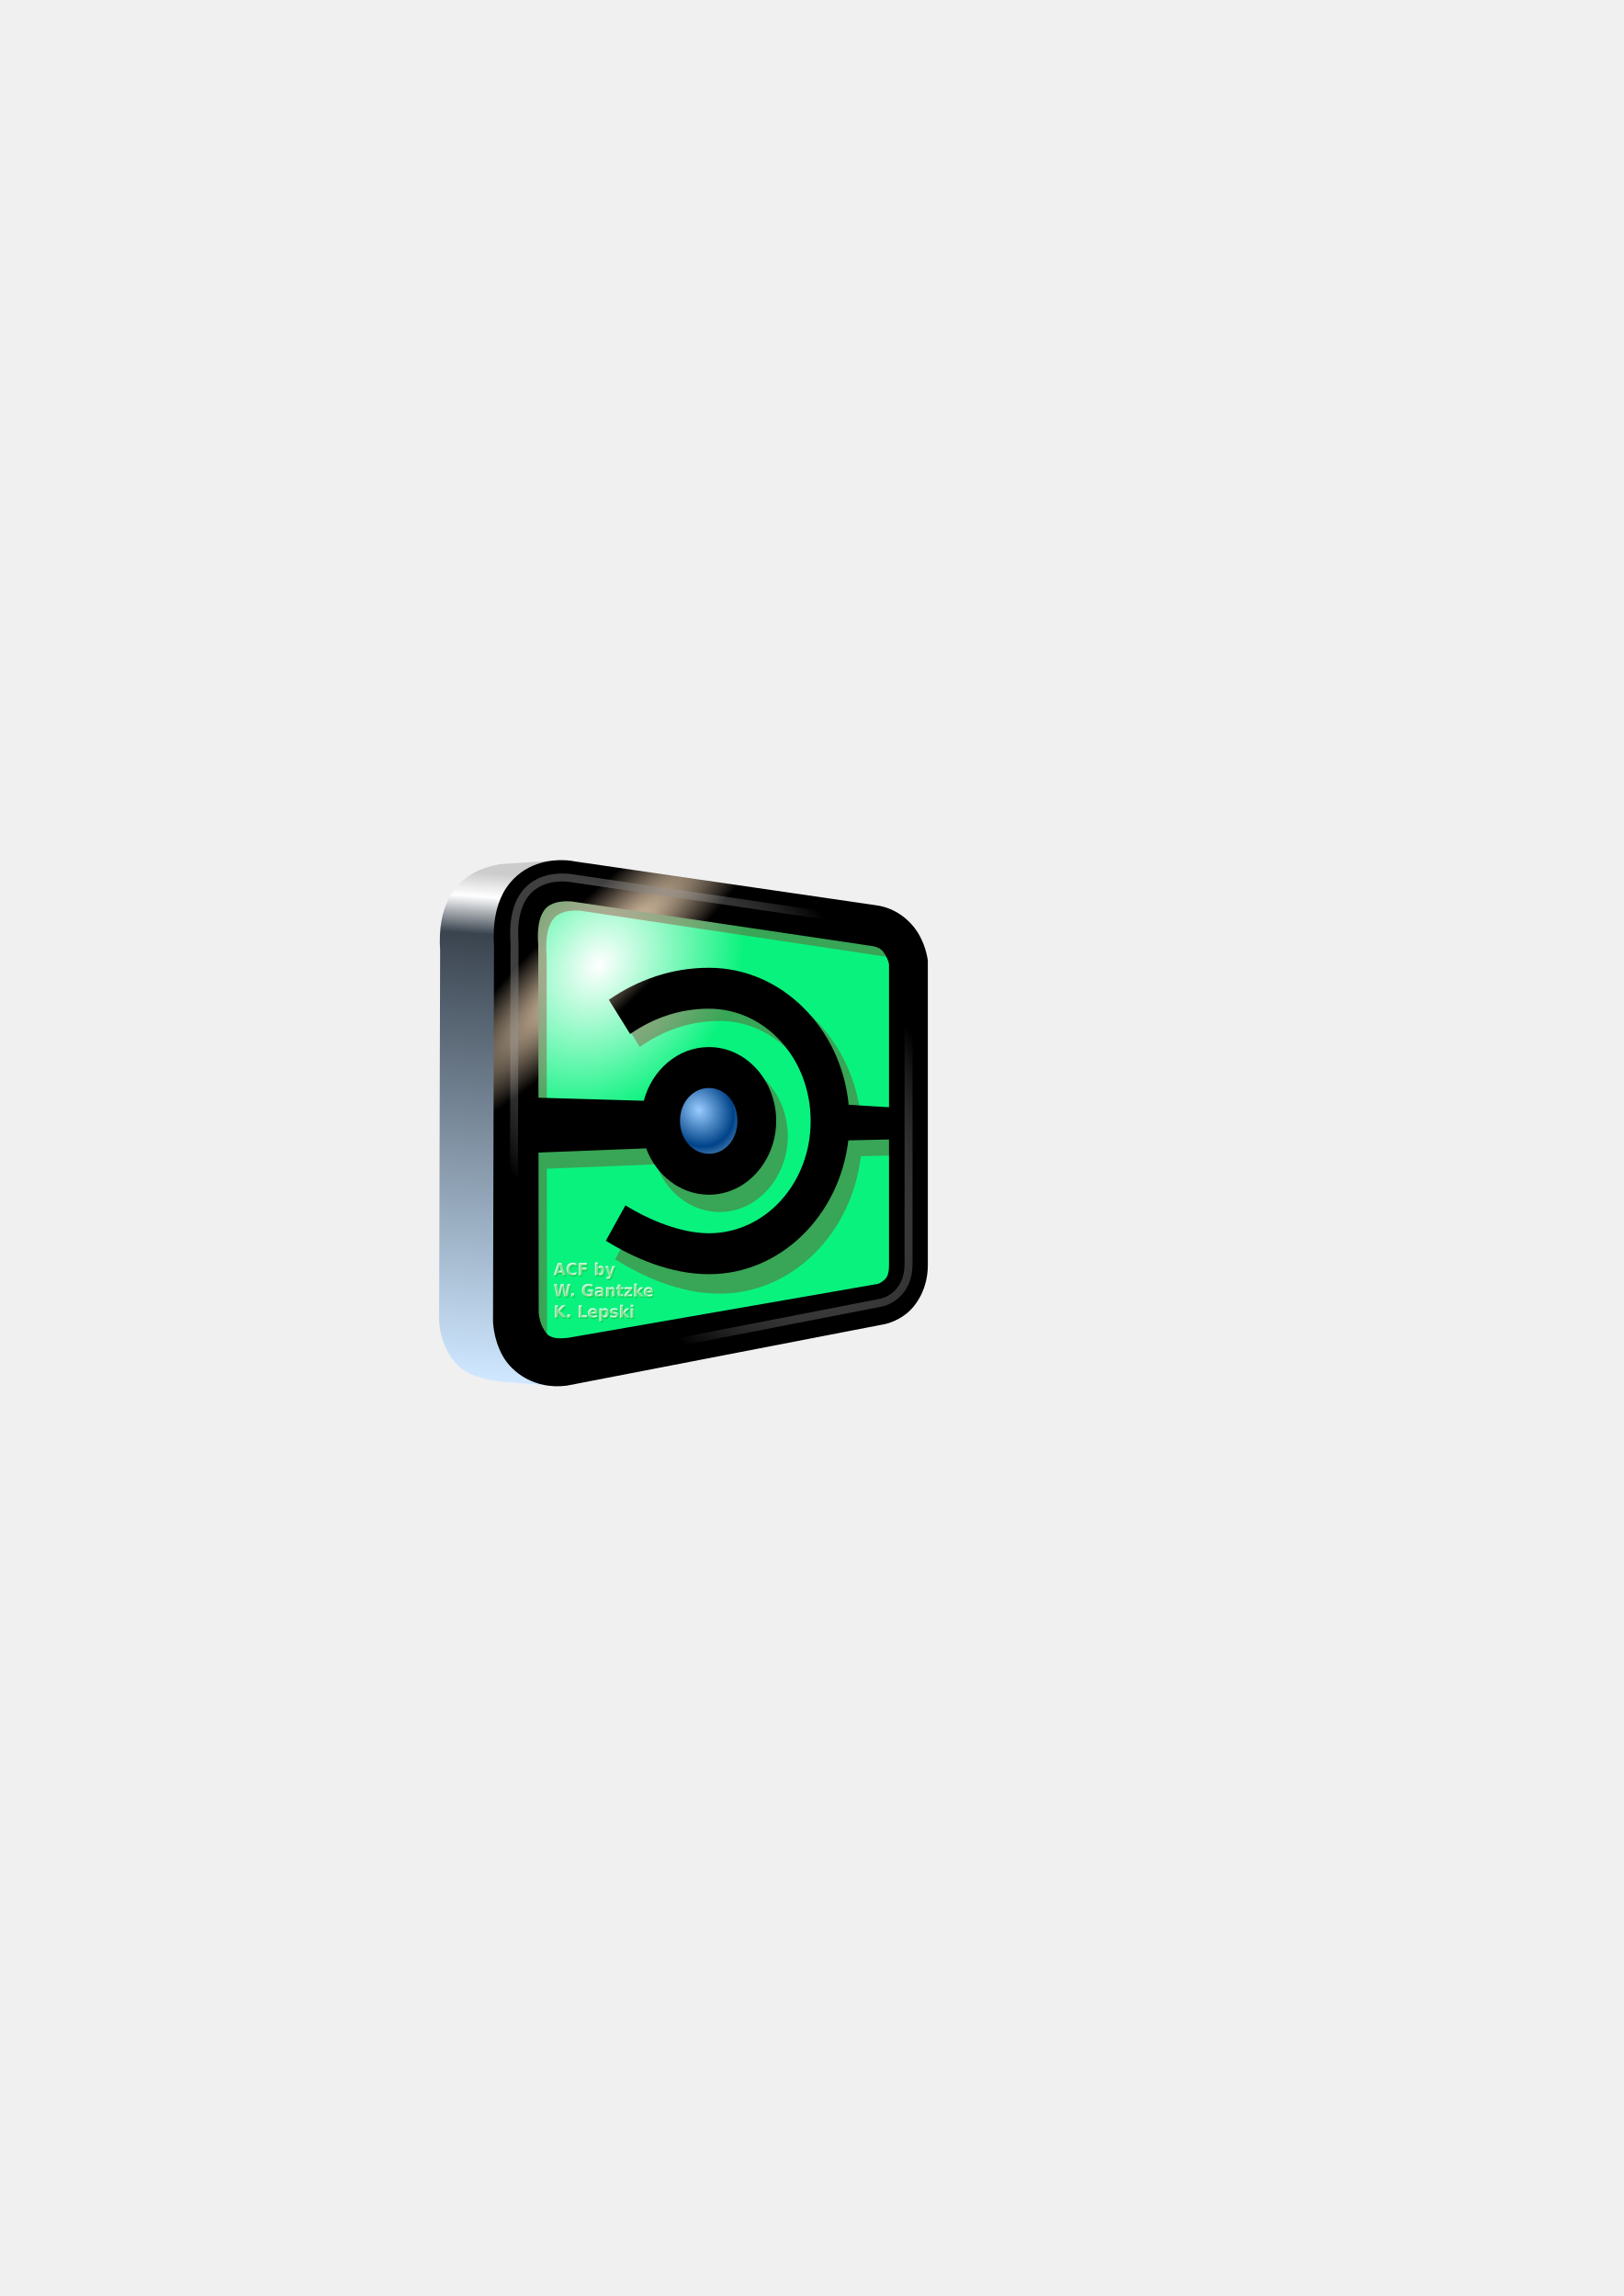
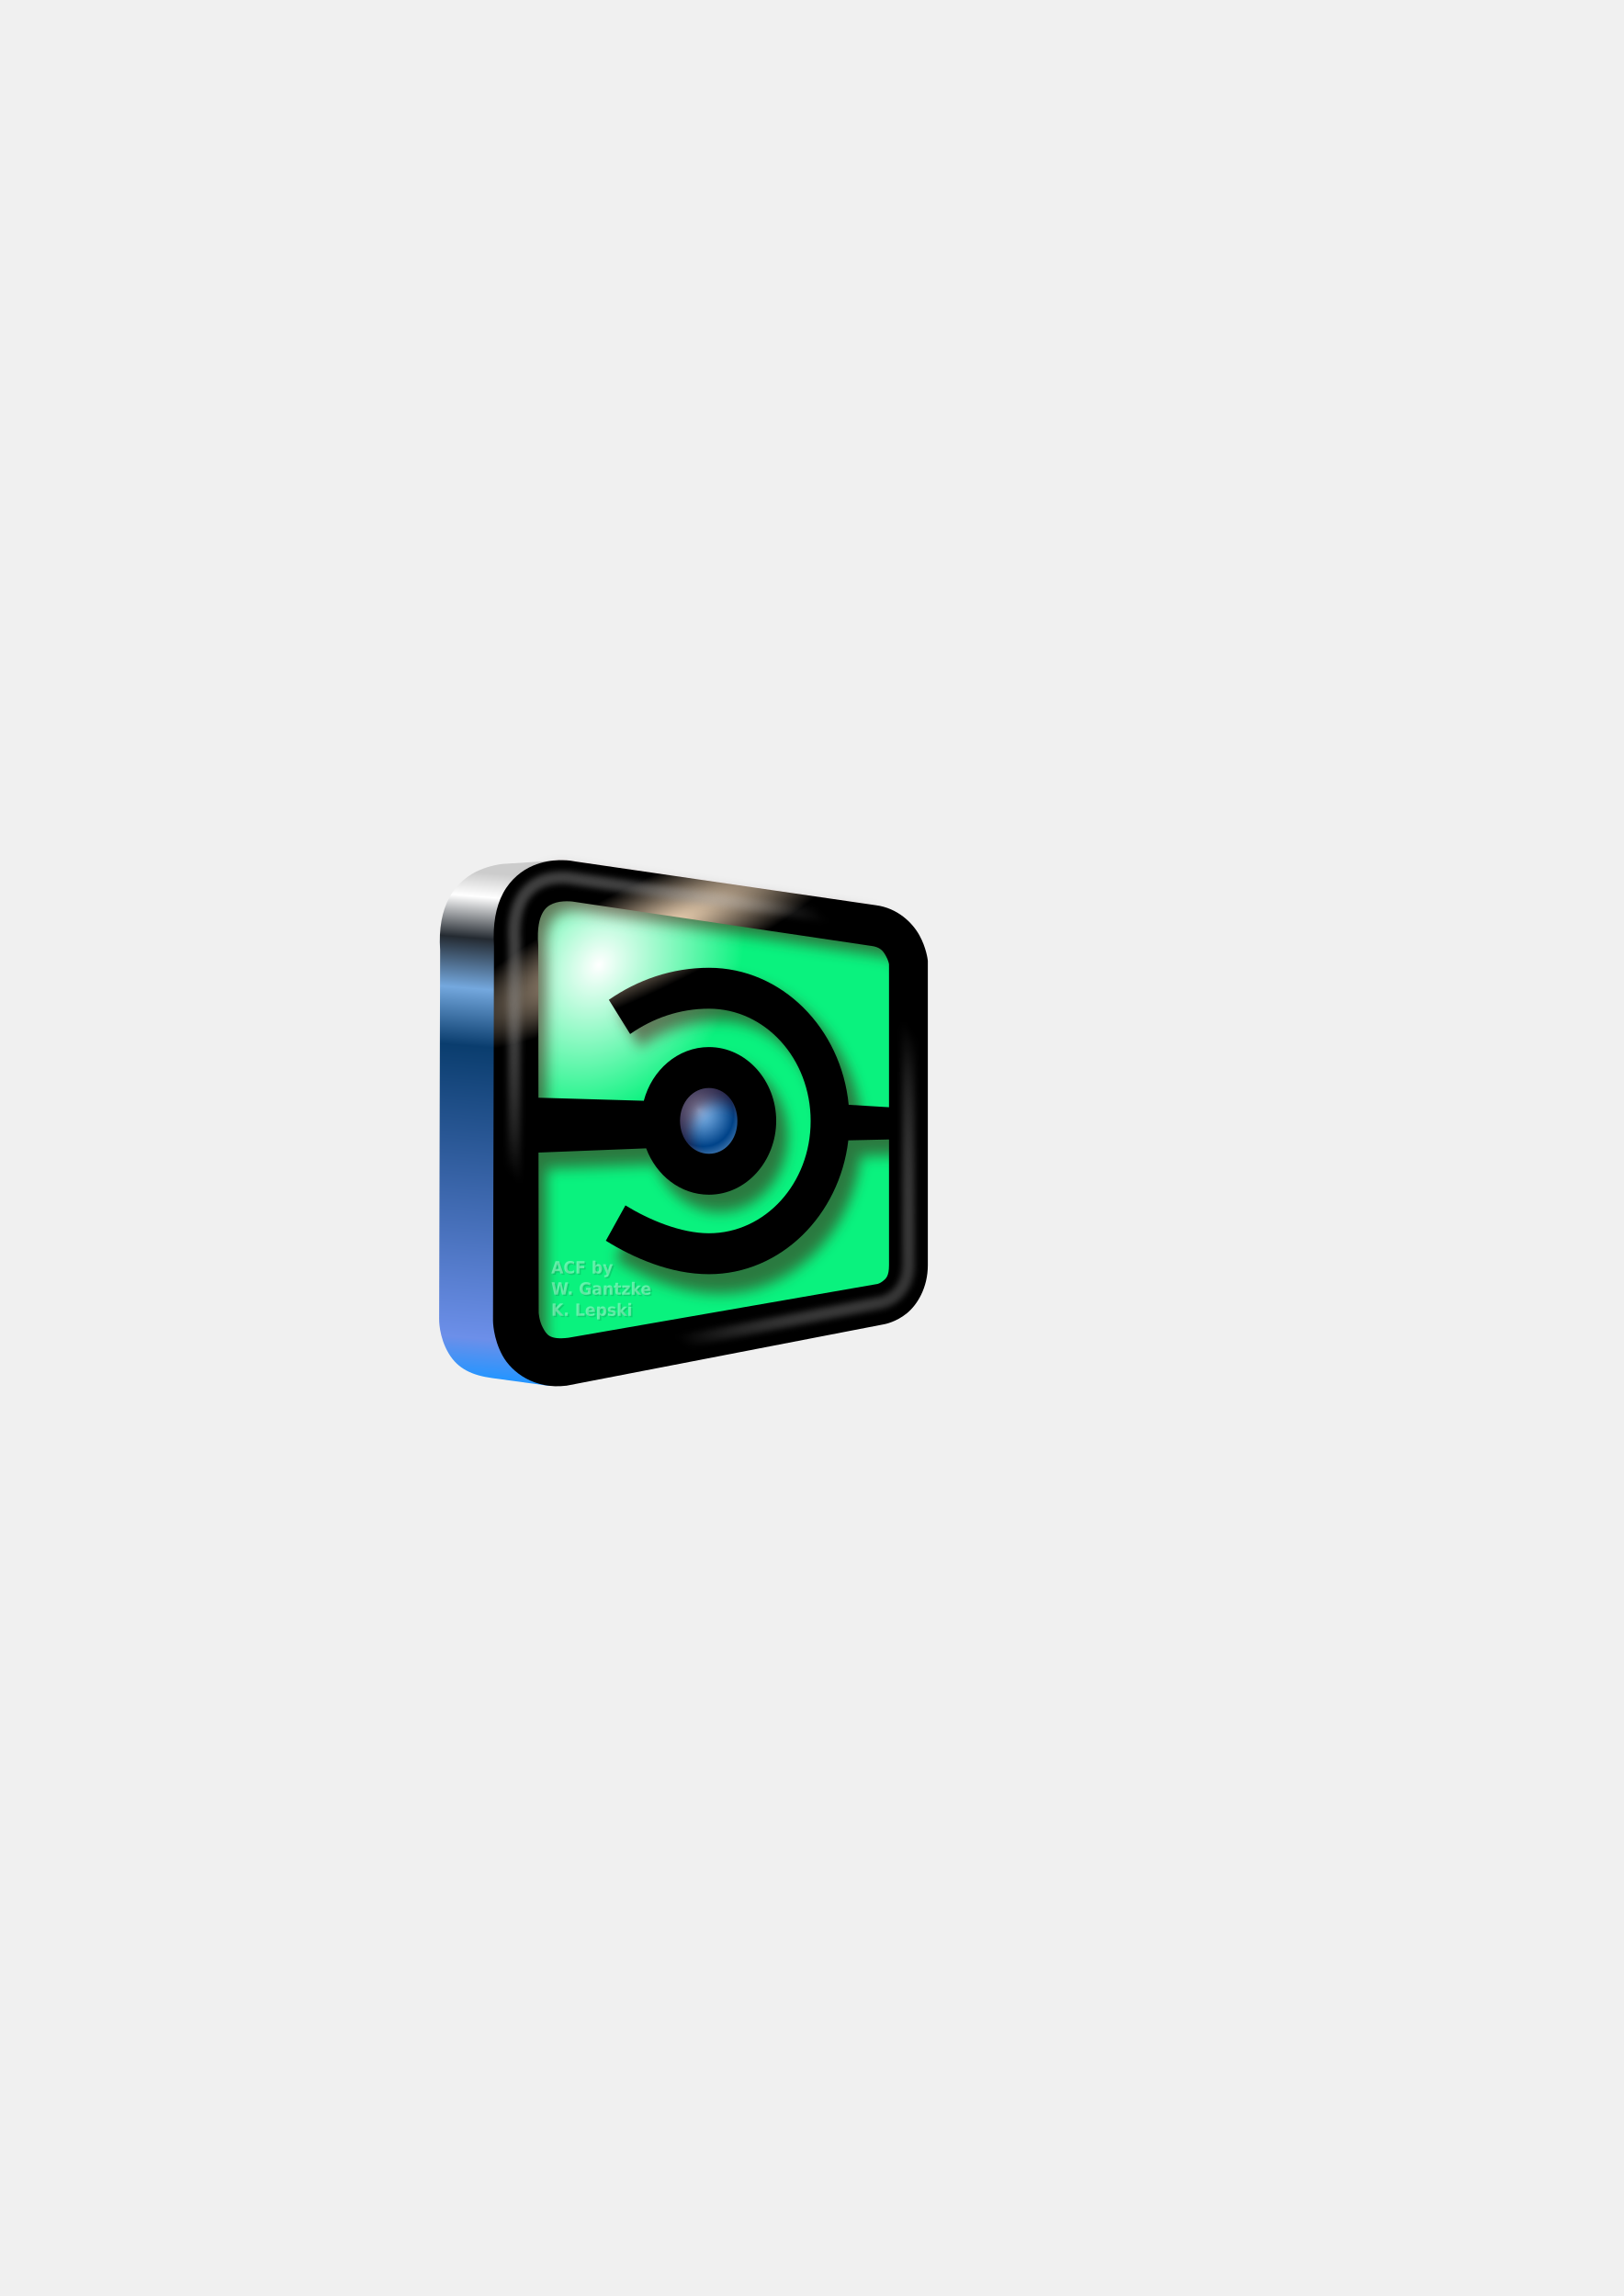
- <svg xmlns="http://www.w3.org/2000/svg" xmlns:xlink="http://www.w3.org/1999/xlink" width="210mm" height="297mm" id="svg2">
+ <svg xmlns="http://www.w3.org/2000/svg" xmlns:xlink="http://www.w3.org/1999/xlink" width="210mm" height="297mm" id="svg2" enable-background="new">
  <defs id="defs4">
    <linearGradient id="linearGradient5292">
      <stop id="stop5294" offset="0" style="stop-color:#000000;stop-opacity:0.111;" />
      <stop style="stop-color:#7f7f7f;stop-opacity:0.498;" offset="0.5" id="stop5296" />
      <stop id="stop5298" offset="1" style="stop-color:#ffffff;stop-opacity:0;" />
    </linearGradient>
    <linearGradient id="linearGradient5177">
      <stop style="stop-color:#ffffff;stop-opacity:1;" offset="0" id="stop5179" />
      <stop id="stop5185" offset="0.5" style="stop-color:#7f7f7f;stop-opacity:0.498;" />
      <stop style="stop-color:#ffffff;stop-opacity:0;" offset="1" id="stop5181" />
    </linearGradient>
    <linearGradient id="linearGradient5097">
      <stop id="stop5099" offset="0" style="stop-color:#ffffff;stop-opacity:1;" />
      <stop style="stop-color:#4c87c4;stop-opacity:1;" offset="0.107" id="stop5105" />
      <stop style="stop-color:#004389;stop-opacity:1;" offset="0.503" id="stop5101" />
      <stop id="stop5103" offset="1" style="stop-color:#cee7ff;stop-opacity:1;" />
    </linearGradient>
    <linearGradient id="linearGradient5085">
      <stop id="stop5087" offset="0" style="stop-color:#cccccc;stop-opacity:1;" />
      <stop style="stop-color:#ffffff;stop-opacity:1;" offset="0.048" id="stop5093" />
-       <stop style="stop-color:#3a444f;stop-opacity:1;" offset="0.122" id="stop5089" />
-       <stop id="stop5091" offset="1" style="stop-color:#cee7ff;stop-opacity:1;" />
+       <stop style="stop-color:#242a31;stop-opacity:1;" offset="0.131" id="stop5089" />
+       <stop id="stop3443" offset="0.231" style="stop-color:#74a8de;stop-opacity:1;" />
+       <stop style="stop-color:#0a3d6e;stop-opacity:1;" offset="0.345" id="stop3445" />
+       <stop id="stop3447" offset="0.924" style="stop-color:#6c8fe9;stop-opacity:1;" />
+       <stop id="stop5091" offset="1" style="stop-color:#2695ff;stop-opacity:1;" />
    </linearGradient>
    <linearGradient id="linearGradient5048">
      <stop id="stop5050" offset="0" style="stop-color:#ffffff;stop-opacity:0" />
      <stop style="stop-color:#0af27e;stop-opacity:1;" offset="0.756" id="stop5052" />
      <stop id="stop5054" offset="1" style="stop-color:#0af27e;stop-opacity:1;" />
    </linearGradient>
    <linearGradient id="linearGradient5030">
      <stop style="stop-color:#99ccff;stop-opacity:1;" offset="0" id="stop5032" />
      <stop id="stop5038" offset="0.525" style="stop-color:#004389;stop-opacity:1;" />
      <stop style="stop-color:#cee7ff;stop-opacity:1;" offset="1" id="stop5034" />
    </linearGradient>
    <linearGradient id="linearGradient3174">
      <stop style="stop-color:#ffe2c0;stop-opacity:1;" offset="0" id="stop3176" />
      <stop id="stop3182" offset="0.84" style="stop-color:#000000;stop-opacity:1;" />
      <stop style="stop-color:#000000;stop-opacity:1;" offset="1" id="stop3178" />
    </linearGradient>
    <linearGradient id="linearGradient3164">
      <stop style="stop-color:#ffffff;stop-opacity:1;" offset="0" id="stop3166" />
      <stop id="stop3172" offset="0.756" style="stop-color:#0af27e;stop-opacity:1;" />
      <stop style="stop-color:#0af27e;stop-opacity:1;" offset="1" id="stop3168" />
    </linearGradient>
    <radialGradient xlink:href="#linearGradient3164" id="radialGradient5163" gradientUnits="userSpaceOnUse" gradientTransform="matrix(0.618591,-0.7585158,0.582427,0.5281292,186.5046,605.5246)" cx="174.394" cy="-2.839" fx="174.394" fy="-2.839" r="110.768" />
    <radialGradient xlink:href="#linearGradient5177" id="radialGradient5183" cx="323.457" cy="519.433" fx="323.457" fy="519.433" r="102.018" gradientTransform="matrix(-0.699955,0.6760441,-1.410144,-1.645588,1293.084,1156.508)" gradientUnits="userSpaceOnUse" />
    <radialGradient xlink:href="#linearGradient3174" id="radialGradient5280" cx="381.024" cy="-169.687" fx="381.024" fy="-169.687" r="112.016" gradientTransform="matrix(0.261429,0.309316,-0.8765459,0.7408427,132.6746,-171.0225)" gradientUnits="userSpaceOnUse" />
-     <radialGradient xlink:href="#linearGradient3174" id="radialGradient5282" gradientUnits="userSpaceOnUse" gradientTransform="matrix(0.19061,0.2098722,-1.032811,0.9380191,131.0563,-102.0171)" cx="354.672" cy="-171.093" fx="354.672" fy="-171.093" r="112.016" />
+     <radialGradient xlink:href="#linearGradient3174" id="radialGradient5282" gradientUnits="userSpaceOnUse" gradientTransform="matrix(0.1163724,0.2539932,-1.188071,0.5565313,130.8225,-182.9354)" cx="358.202" cy="-194.257" fx="358.202" fy="-194.257" r="112.016" />
    <radialGradient xlink:href="#linearGradient5030" id="radialGradient5326" cx="341.6" cy="545.317" fx="341.6" fy="545.317" r="16.971" gradientTransform="matrix(1.180655,1.051183,-0.9676167,1.003934,465.9463,-361.1228)" gradientUnits="userSpaceOnUse" />
-     <linearGradient xlink:href="#linearGradient5085" id="linearGradient5328" gradientUnits="userSpaceOnUse" gradientTransform="matrix(0.9703046,0,0,0.9997678,15.04477,-236.8994)" x1="217.819" y1="662.917" x2="200.263" y2="908.129" />
+     <linearGradient xlink:href="#linearGradient5085" id="linearGradient5328" gradientUnits="userSpaceOnUse" gradientTransform="matrix(0.9703046,0,0,0.9997678,15.04477,-236.8994)" x1="217.819" y1="662.917" x2="198.202" y2="908.129" />
+     <filter id="filter3346">
+       <feGaussianBlur stdDeviation="1.372" id="feGaussianBlur3348" />
+     </filter>
+     <filter id="filter3378">
+       <feGaussianBlur stdDeviation="0.313" id="feGaussianBlur3380" />
+     </filter>
+     <filter id="filter3439">
+       <feGaussianBlur stdDeviation="3.315" id="feGaussianBlur3441" />
+     </filter>
  </defs>
  <g id="layer2" style="display:inline">
-     <path style="opacity:1;fill:url(#linearGradient5328);fill-opacity:1;stroke:none;stroke-width:20;stroke-opacity:1;display:inline" d="M 247.863,422.246 C 244.152,422.334 239.491,423.31 234.734,425.255 C 229.298,427.478 223.484,431.825 219.724,438.69 C 216.062,445.375 214.456,454.005 215.146,464.527 C 215.146,464.527 214.661,644.596 214.661,644.596 L 214.661,644.721 L 214.661,644.846 C 214.661,644.846 214.395,653.463 219.361,661.748 C 223.888,669.301 229.513,673.472 244.835,675.496 L 273.601,677.794 L 273.612,420.558 L 247.863,422.246 z" id="path5040" />
+     <path style="opacity:1;fill:url(#linearGradient5328);fill-opacity:1;stroke:none;stroke-width:20;stroke-opacity:1;display:inline" d="M 247.863,422.246 C 244.152,422.334 239.491,423.31 234.734,425.255 C 229.298,427.478 223.484,431.825 219.724,438.69 C 216.062,445.375 214.456,454.005 215.146,464.527 C 215.146,464.527 214.661,644.596 214.661,644.596 L 214.661,644.721 L 214.661,644.846 C 214.661,644.846 214.395,653.463 219.361,661.748 C 223.888,669.301 230.916,672.424 240.585,673.746 L 268.351,677.544 L 273.612,420.558 L 247.863,422.246 z" id="path5040" />
  </g>
  <g id="layer3" style="display:inline">
    <path d="M 275.642,424.972 C 275.642,424.972 244.334,418.469 247.18,456.484 C 247.18,456.484 246.706,639.511 246.706,639.511 C 246.706,639.511 247.18,664.521 271.847,661.52 C 271.847,661.52 427,631.508 427,631.508 C 427,631.508 440.283,629.007 440.283,612.5 C 440.283,612.5 440.283,464.488 440.283,464.488 C 440.283,464.488 438.385,448.481 423.205,446.48 C 423.205,446.48 275.642,424.972 275.642,424.972 z" style="fill:url(#radialGradient5163);fill-opacity:1;stroke:none;stroke-width:1;stroke-miterlimit:4;stroke-dasharray:none;display:inline" id="path5161" />
  </g>
  <g id="layer1" style="display:inline">
-     <g style="fill:#9d0000;fill-opacity:0.32;stroke:none;display:inline" transform="matrix(0.9614439,0,0,1.027643,-63.47354,667.0681)" id="g5284">
-       <path style="fill:#9d0000;fill-opacity:0.32;stroke:none;stroke-width:20;stroke-opacity:1" d="M 264.75,424.812 C 261.623,425.144 258.117,425.87 254.531,427.312 C 248.854,429.596 242.77,434.072 238.844,441.125 C 237.74,443.107 236.834,445.25 236.094,447.562 C 235.852,450.239 235.831,453.209 236.094,456.531 C 236.094,456.531 235.594,639.469 235.594,639.469 C 235.594,639.469 236.092,663.736 261,661.562 C 260.479,660.87 260.049,660.115 259.594,659.312 C 257.666,655.911 257.406,651.75 257.406,651.75 C 257.406,651.75 257.358,610.928 257.312,571.375 L 313.531,569.25 C 318.765,582.734 331.39,592.531 346.312,592.531 C 365.992,592.531 381.438,575.451 381.438,555.469 C 381.437,535.487 365.992,518.406 346.312,518.406 C 330.038,518.406 316.483,529.997 312.281,545.375 L 257.281,543.844 C 257.239,506.92 257.188,467.719 257.188,467.719 L 257.188,467.312 L 257.156,466.906 C 256.509,458.598 257.855,453.892 259.344,451.219 C 260.832,448.545 262.541,447.333 264.844,446.406 C 267.147,445.48 269.821,445.24 271.906,445.219 C 273.992,445.198 275.5,445.406 275.5,445.406 L 275.781,445.469 L 276.062,445.5 C 276.062,445.5 430.812,467.594 430.812,467.594 L 430.875,467.594 L 430.938,467.594 C 435.796,468.209 437.264,470.171 438.688,472.625 C 439.115,473.362 439.387,474.011 439.625,474.594 C 439.625,473.318 439.625,464.531 439.625,464.531 C 439.625,464.531 437.625,448.531 421.625,446.531 C 421.625,446.531 266.094,425.031 266.094,425.031 C 266.094,425.031 265.543,424.909 264.75,424.812 z M 346.344,478.625 C 326.827,478.625 309.009,484.722 294.062,494.688 L 305.156,511.875 C 317.14,503.885 330.955,499.156 346.344,499.156 C 375.553,499.156 399.406,524.064 399.406,555.531 C 399.406,586.998 375.553,611.906 346.344,611.906 C 331.738,611.906 315.172,605.279 302.688,597.906 L 292.469,615.656 C 306.914,624.187 326.042,632.438 346.344,632.438 C 383.77,632.438 414.48,602.876 419.062,565.25 L 439.625,564.812 C 439.625,557.729 439.625,556.553 439.625,548.594 L 419.281,547.406 C 415.407,509 384.313,478.625 346.344,478.625 z M 346.312,538.969 C 354.524,538.969 361.156,545.854 361.156,555.469 C 361.156,565.083 354.524,572 346.312,572 C 338.101,572 331.188,564.966 331.188,555.469 C 331.187,545.971 338.101,538.969 346.312,538.969 z" transform="matrix(0.9867859,0,0,0.9734967,90.14996,-649.3419)" id="path5286" />
-     </g>
    <path style="opacity:1;fill:url(#radialGradient5326);fill-opacity:1;fill-rule:nonzero;stroke:none;stroke-width:4;stroke-linecap:round;stroke-miterlimit:4;stroke-dasharray:none;stroke-dashoffset:0;stroke-opacity:1" id="path5318" d="M 364.16,548.725 A 16.971,16.44 0 1 1 330.219,548.725 A 16.971,16.44 0 1 1 364.16,548.725 z" transform="matrix(1.24522,0,0,1.366147,-83.75966,-202.3293)" />
+     <path id="path5286" transform="matrix(0.9487393,0,0,1.000407,23.20058,-0.2235684)" d="M 264.75,424.812 C 261.623,425.144 258.117,425.87 254.531,427.312 C 248.854,429.596 242.77,434.072 238.844,441.125 C 237.74,443.107 236.834,445.25 236.094,447.562 C 235.852,450.239 235.831,453.209 236.094,456.531 C 236.094,456.531 235.594,639.469 235.594,639.469 C 235.594,639.469 236.092,663.736 261,661.562 C 260.479,660.87 260.049,660.115 259.594,659.312 C 257.666,655.911 257.406,651.75 257.406,651.75 C 257.406,651.75 257.358,610.928 257.312,571.375 L 313.531,569.25 C 318.765,582.734 331.39,592.531 346.312,592.531 C 365.992,592.531 381.438,575.451 381.438,555.469 C 381.437,535.487 365.992,518.406 346.312,518.406 C 330.038,518.406 316.483,529.997 312.281,545.375 L 257.281,543.844 C 257.239,506.92 257.188,467.719 257.188,467.719 L 257.188,467.312 L 257.156,466.906 C 256.509,458.598 257.855,453.892 259.344,451.219 C 260.832,448.545 262.541,447.333 264.844,446.406 C 267.147,445.48 269.821,445.24 271.906,445.219 C 273.992,445.198 275.5,445.406 275.5,445.406 L 275.781,445.469 L 276.062,445.5 C 276.062,445.5 430.812,467.594 430.812,467.594 L 430.875,467.594 L 430.938,467.594 C 435.796,468.209 437.264,470.171 438.688,472.625 C 439.115,473.362 439.387,474.011 439.625,474.594 C 439.625,473.318 439.625,464.531 439.625,464.531 C 439.625,464.531 437.625,448.531 421.625,446.531 C 421.625,446.531 266.094,425.031 266.094,425.031 C 266.094,425.031 265.543,424.909 264.75,424.812 z M 346.344,478.625 C 326.827,478.625 309.009,484.722 294.062,494.688 L 305.156,511.875 C 317.14,503.885 330.955,499.156 346.344,499.156 C 375.553,499.156 399.406,524.064 399.406,555.531 C 399.406,586.998 375.553,611.906 346.344,611.906 C 331.738,611.906 315.172,605.279 302.688,597.906 L 292.469,615.656 C 306.914,624.187 326.042,632.438 346.344,632.438 C 383.77,632.438 414.48,602.876 419.062,565.25 L 439.625,564.812 C 439.625,557.729 439.625,556.553 439.625,548.594 L 419.281,547.406 C 415.407,509 384.313,478.625 346.344,478.625 z M 346.312,538.969 C 354.524,538.969 361.156,545.854 361.156,555.469 C 361.156,565.083 354.524,572 346.312,572 C 338.101,572 331.188,564.966 331.188,555.469 C 331.187,545.971 338.101,538.969 346.312,538.969 z" style="fill:#4d0000;fill-opacity:0.493;stroke:none;stroke-width:20;stroke-opacity:1;filter:url(#filter3439)" />
    <g id="g5201" transform="matrix(0.9487393,0,0,1.000407,-63.19508,656.6383)" style="fill:url(#radialGradient5280);fill-opacity:1;stroke:none">
      <path style="fill:url(#radialGradient5282);fill-opacity:1;stroke:none;stroke-width:20;stroke-opacity:1" d="M 354.783,-236.011 C 350.965,-235.922 346.217,-235.3 341.314,-233.354 C 335.712,-231.131 329.721,-226.783 325.846,-219.917 C 322.072,-213.229 320.416,-204.598 321.127,-194.073 C 321.127,-194.073 320.627,-11.136 320.627,-11.136 L 320.627,-11.011 L 320.627,-10.886 C 320.627,-10.886 320.623,-2.418 325.471,6.021 C 330.318,14.459 342.134,22.697 358.283,20.833 L 358.596,20.802 L 358.939,20.739 C 358.939,20.739 522.471,-9.261 522.471,-9.261 C 522.471,-9.261 528.292,-10.287 533.752,-14.479 C 539.212,-18.672 544.658,-27.026 544.658,-38.104 C 544.658,-38.104 544.658,-186.042 544.658,-186.042 L 544.658,-186.667 L 544.596,-187.292 C 544.596,-187.292 543.878,-193.243 540.283,-199.354 C 536.688,-205.466 529.114,-212.579 517.908,-213.979 C 517.908,-213.979 364.186,-235.199 363.064,-235.354 C 363.064,-235.354 362.624,-235.423 362.502,-235.448 C 361.837,-235.584 359.787,-235.967 356.377,-236.011 C 355.872,-236.017 355.329,-236.023 354.783,-236.011 z M 358.471,-215.917 C 360.529,-215.937 362.002,-215.729 362.002,-215.729 L 362.283,-215.667 L 362.564,-215.636 C 362.564,-215.636 515.283,-194.136 515.283,-194.136 L 515.346,-194.136 L 515.408,-194.136 C 520.202,-193.536 521.628,-191.618 523.033,-189.229 C 524.254,-187.154 524.579,-185.605 524.658,-185.167 C 524.658,-184.345 524.658,-149.945 524.658,-115.261 L 503.877,-116.448 C 500.054,-153.837 469.376,-183.417 431.908,-183.417 C 412.65,-183.417 395.063,-177.462 380.314,-167.761 L 391.283,-151.042 C 403.109,-158.82 416.723,-163.417 431.908,-163.417 C 460.731,-163.417 484.283,-139.175 484.283,-108.542 C 484.283,-77.909 460.731,-53.667 431.908,-53.667 C 417.496,-53.667 401.165,-60.114 388.846,-67.292 L 378.752,-50.011 C 393.006,-41.706 411.875,-33.667 431.908,-33.667 C 468.839,-33.667 499.167,-62.444 503.689,-99.073 L 524.658,-99.511 C 524.658,-69.868 524.658,-38.104 524.658,-38.104 C 524.658,-32.683 523.104,-31.537 521.564,-30.354 C 520.025,-29.172 518.908,-28.948 518.908,-28.948 L 518.877,-28.948 L 518.846,-28.917 C 518.846,-28.917 360.806,-2.843 359.502,-2.604 C 349.651,-1.468 348.217,-4.199 346.314,-7.511 C 344.412,-10.822 344.158,-14.854 344.158,-14.854 C 344.158,-14.854 344.109,-54.599 344.064,-93.104 L 399.533,-95.167 C 404.698,-82.04 417.152,-72.511 431.877,-72.511 C 451.296,-72.511 466.533,-89.152 466.533,-108.604 C 466.533,-128.057 451.296,-144.667 431.877,-144.667 C 415.818,-144.667 402.46,-133.387 398.314,-118.417 L 344.033,-119.917 C 343.992,-155.862 343.939,-194.011 343.939,-194.011 L 343.939,-194.417 L 343.908,-194.823 C 343.27,-202.911 344.596,-207.47 346.064,-210.073 C 347.533,-212.676 349.23,-213.859 351.502,-214.761 C 353.774,-215.662 356.413,-215.896 358.471,-215.917 z M 431.877,-124.667 C 439.98,-124.667 446.533,-117.964 446.533,-108.604 C 446.533,-99.245 439.98,-92.511 431.877,-92.511 C 423.774,-92.511 416.971,-99.359 416.971,-108.604 C 416.971,-117.85 423.774,-124.667 431.877,-124.667 z" id="path5203" />
    </g>
    <g id="g5187">
      <g id="g3303" transform="translate(-20.0878,563.61)" />
      <g id="g3307" transform="translate(32.9955,542.8029)" />
      <g id="g3311" transform="translate(87.4955,545.5529)" />
      <g id="g3315" transform="translate(87.4955,545.5529)" />
      <g transform="translate(104.7455,494.2672)" id="g5148" />
    </g>
-     <path id="path5175" style="fill:none;fill-opacity:1;stroke:url(#radialGradient5183);stroke-width:3.9;stroke-miterlimit:4;stroke-dasharray:none" d="M 279.91,429.427 C 279.91,429.427 248.683,422.897 251.522,461.072 C 251.522,461.072 251.049,644.868 251.049,644.868 C 251.049,644.868 251.522,669.983 276.125,666.969 C 276.125,666.969 430.875,636.831 430.875,636.831 C 430.875,636.831 444.123,634.319 444.123,617.743 C 444.123,617.743 444.123,469.109 444.123,469.109 C 444.123,469.109 442.23,453.035 427.09,451.026 C 427.09,451.026 279.91,429.427 279.91,429.427 z" />
+     <path id="path5175" style="fill:none;fill-opacity:1;stroke:url(#radialGradient5183);stroke-width:6;stroke-miterlimit:4;stroke-dasharray:none;filter:url(#filter3346)" d="M 279.91,429.427 C 279.91,429.427 248.683,422.897 251.522,461.072 C 251.522,461.072 251.049,644.868 251.049,644.868 C 251.049,644.868 251.522,669.983 276.125,666.969 C 276.125,666.969 430.875,636.831 430.875,636.831 C 430.875,636.831 444.123,634.319 444.123,617.743 C 444.123,617.743 444.123,469.109 444.123,469.109 C 444.123,469.109 442.23,453.035 427.09,451.026 C 427.09,451.026 279.91,429.427 279.91,429.427 z" />
    <g id="g5205" transform="translate(32.9955,542.8029)" />
    <g id="g5209" transform="translate(87.4955,545.5529)" />
    <g id="g5213" transform="translate(87.4955,545.5529)" />
    <g transform="translate(104.7455,494.2672)" id="g5217" />
  </g>
  <g id="layer4">
-     <text xml:space="preserve" style="font-size:8.001px;font-style:normal;font-variant:normal;font-weight:bold;font-stretch:normal;text-align:start;line-height:125%;writing-mode:lr-tb;text-anchor:start;fill:#ffffff;fill-opacity:0.82;stroke:none;stroke-width:1px;stroke-linecap:butt;stroke-linejoin:miter;stroke-opacity:1;display:inline;font-family:Bitstream Vera Sans;-inkscape-font-specification:Bitstream Vera Sans Bold" x="280.821" y="602.164" id="text2443" transform="matrix(0.9665599,1.5396183e-3,-1.4383731e-3,1.034595,0,0)">
-       <tspan id="tspan2445" x="280.821" y="602.164">ACF by</tspan>
-       <tspan x="280.821" y="612.165" id="tspan3359">W. Gantzke</tspan>
-       <tspan x="280.821" y="622.166" id="tspan3361">K. Lepski</tspan>
+     <text xml:space="preserve" style="font-size:8.001px;font-style:normal;font-variant:normal;font-weight:bold;font-stretch:normal;text-align:start;line-height:125%;writing-mode:lr-tb;text-anchor:start;opacity:1;fill:#000000;fill-opacity:0.125;stroke:none;stroke-width:1px;stroke-linecap:butt;stroke-linejoin:miter;stroke-opacity:1;display:inline;font-family:Bitstream Vera Sans;-inkscape-font-specification:Bitstream Vera Sans Bold" x="280.368" y="601.984" id="text2443" transform="matrix(0.9665599,1.5396183e-3,-1.4383731e-3,1.034595,0,0)">
+       <tspan id="tspan2445" x="280.368" y="601.984">ACF by</tspan>
+       <tspan x="280.368" y="611.985" id="tspan3359">W. Gantzke</tspan>
+       <tspan x="280.368" y="621.985" id="tspan3361">K. Lepski</tspan>
    </text>
-     <text transform="matrix(0.9665599,1.5396183e-3,-1.4383731e-3,1.034595,0,0)" id="text3376" y="602.809" x="281.276" style="font-size:8.001px;font-style:normal;font-variant:normal;font-weight:bold;font-stretch:normal;text-align:start;line-height:125%;writing-mode:lr-tb;text-anchor:start;fill:#00a500;fill-opacity:0.349;stroke:none;stroke-width:1px;stroke-linecap:butt;stroke-linejoin:miter;stroke-opacity:1;display:inline;font-family:Bitstream Vera Sans;-inkscape-font-specification:Bitstream Vera Sans Bold" xml:space="preserve">
+     <text transform="matrix(0.9665599,1.5396183e-3,-1.4383731e-3,1.034595,-1.5625,-1.5)" id="text3376" y="602.809" x="281.276" style="font-size:8.001px;font-style:normal;font-variant:normal;font-weight:bold;font-stretch:normal;text-align:start;line-height:125%;writing-mode:lr-tb;text-anchor:start;fill:#ffffff;fill-opacity:0.366;stroke:none;stroke-width:1px;stroke-linecap:butt;stroke-linejoin:miter;stroke-opacity:1;display:inline;filter:url(#filter3378);font-family:Bitstream Vera Sans;-inkscape-font-specification:Bitstream Vera Sans Bold" xml:space="preserve">
      <tspan y="602.809" x="281.276" id="tspan3378">ACF by</tspan>
      <tspan id="tspan3380" y="612.81" x="281.276">W. Gantzke</tspan>
      <tspan id="tspan3382" y="622.811" x="281.276">K. Lepski</tspan>
    </text>
  </g>
</svg>
